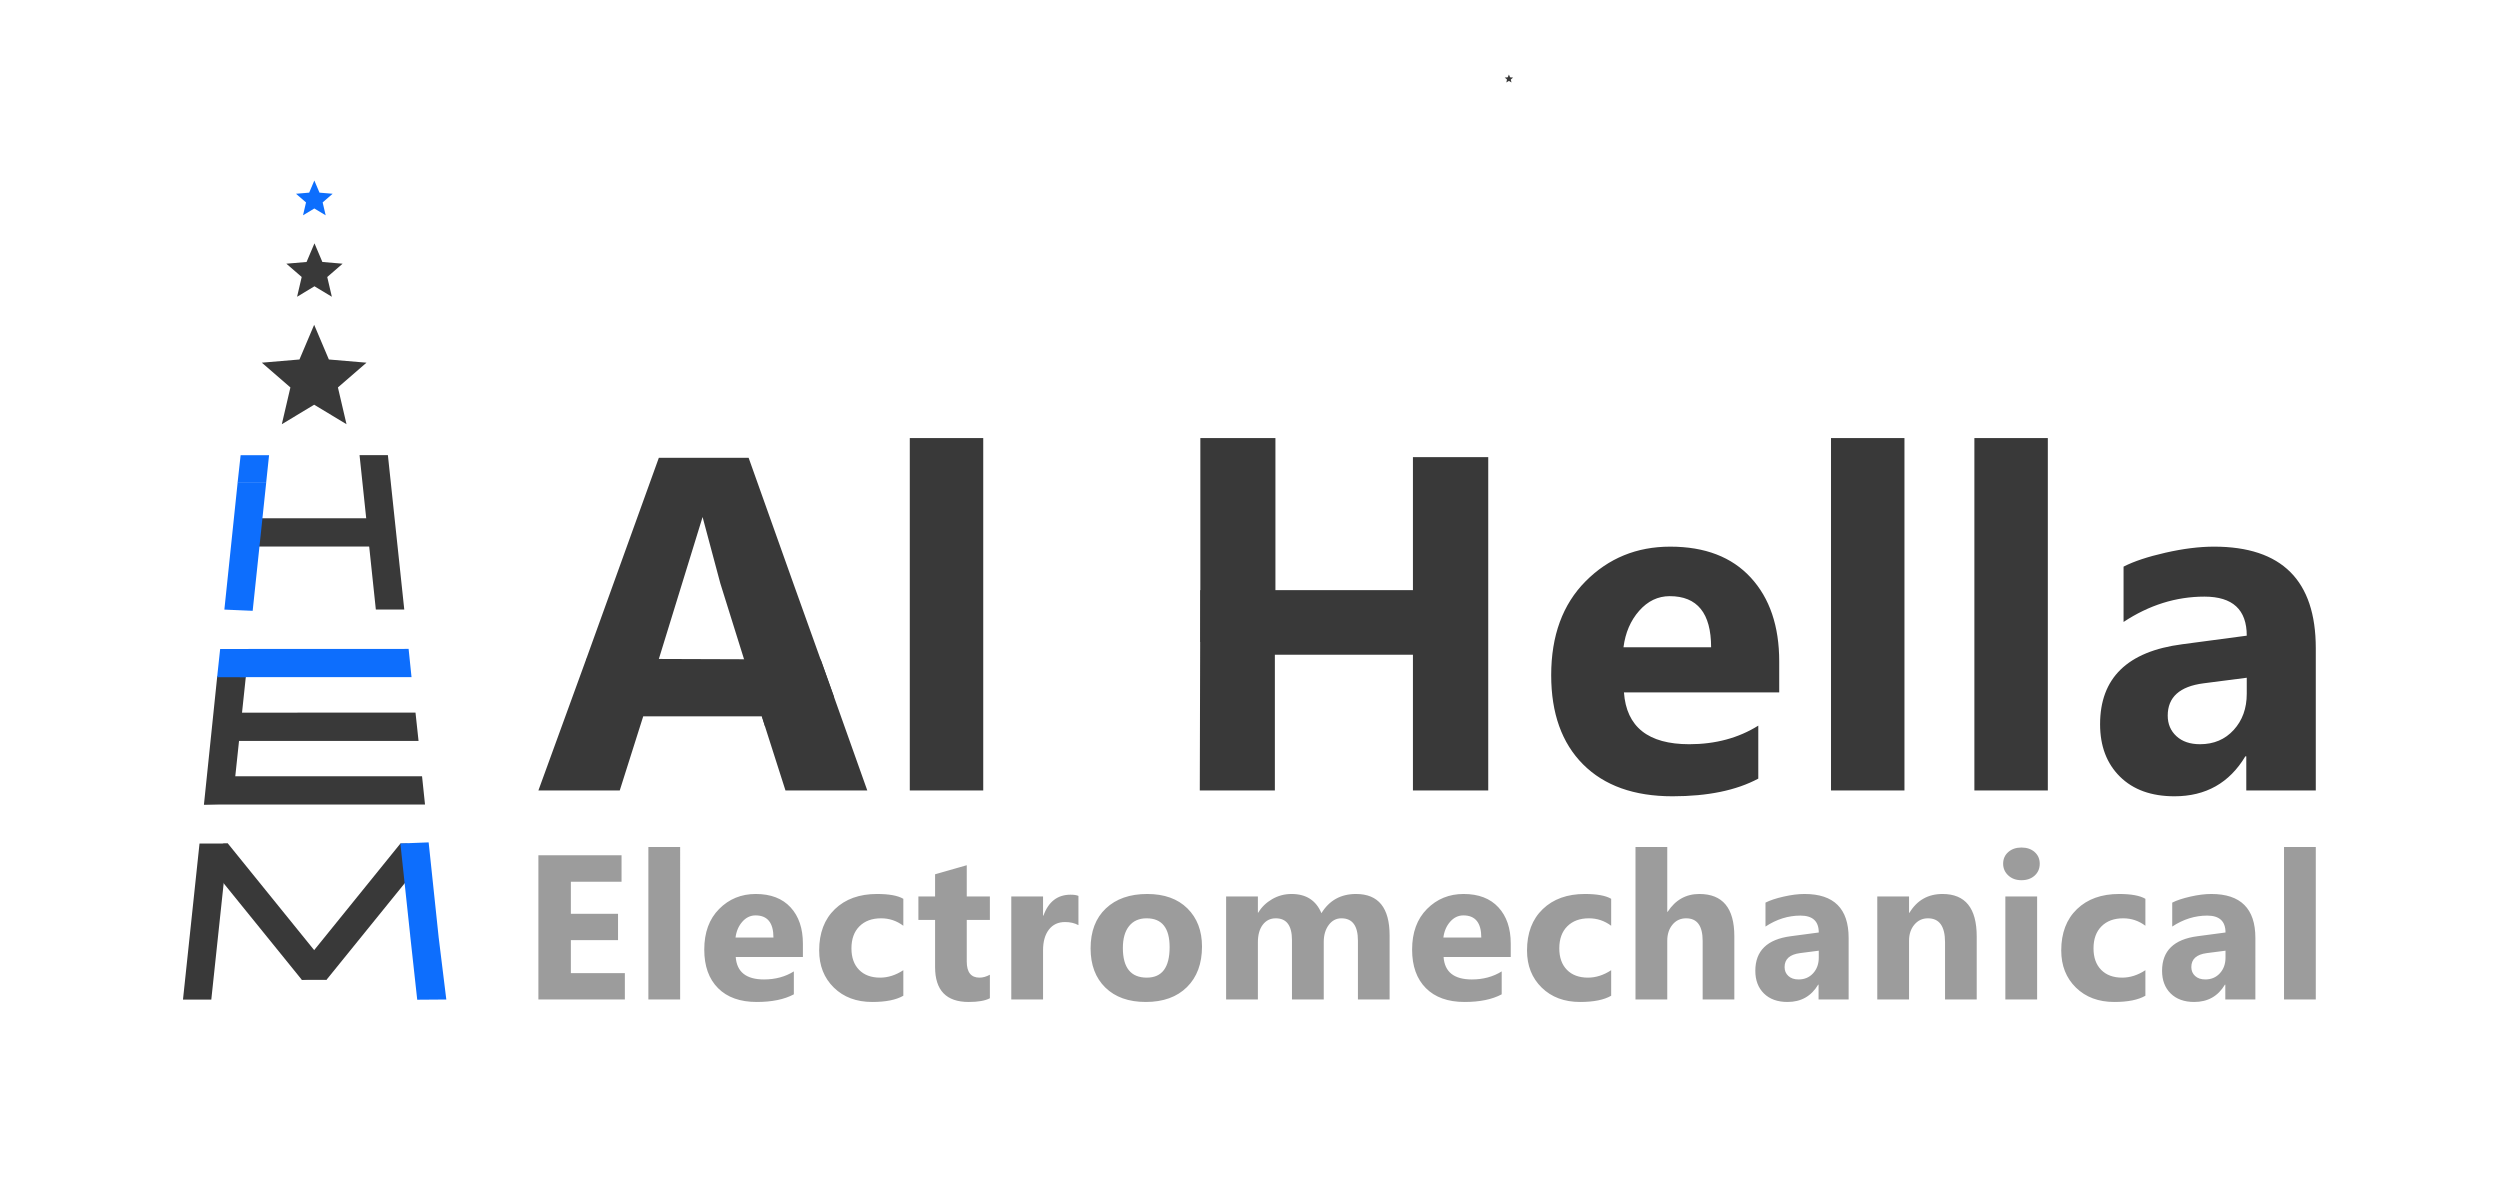
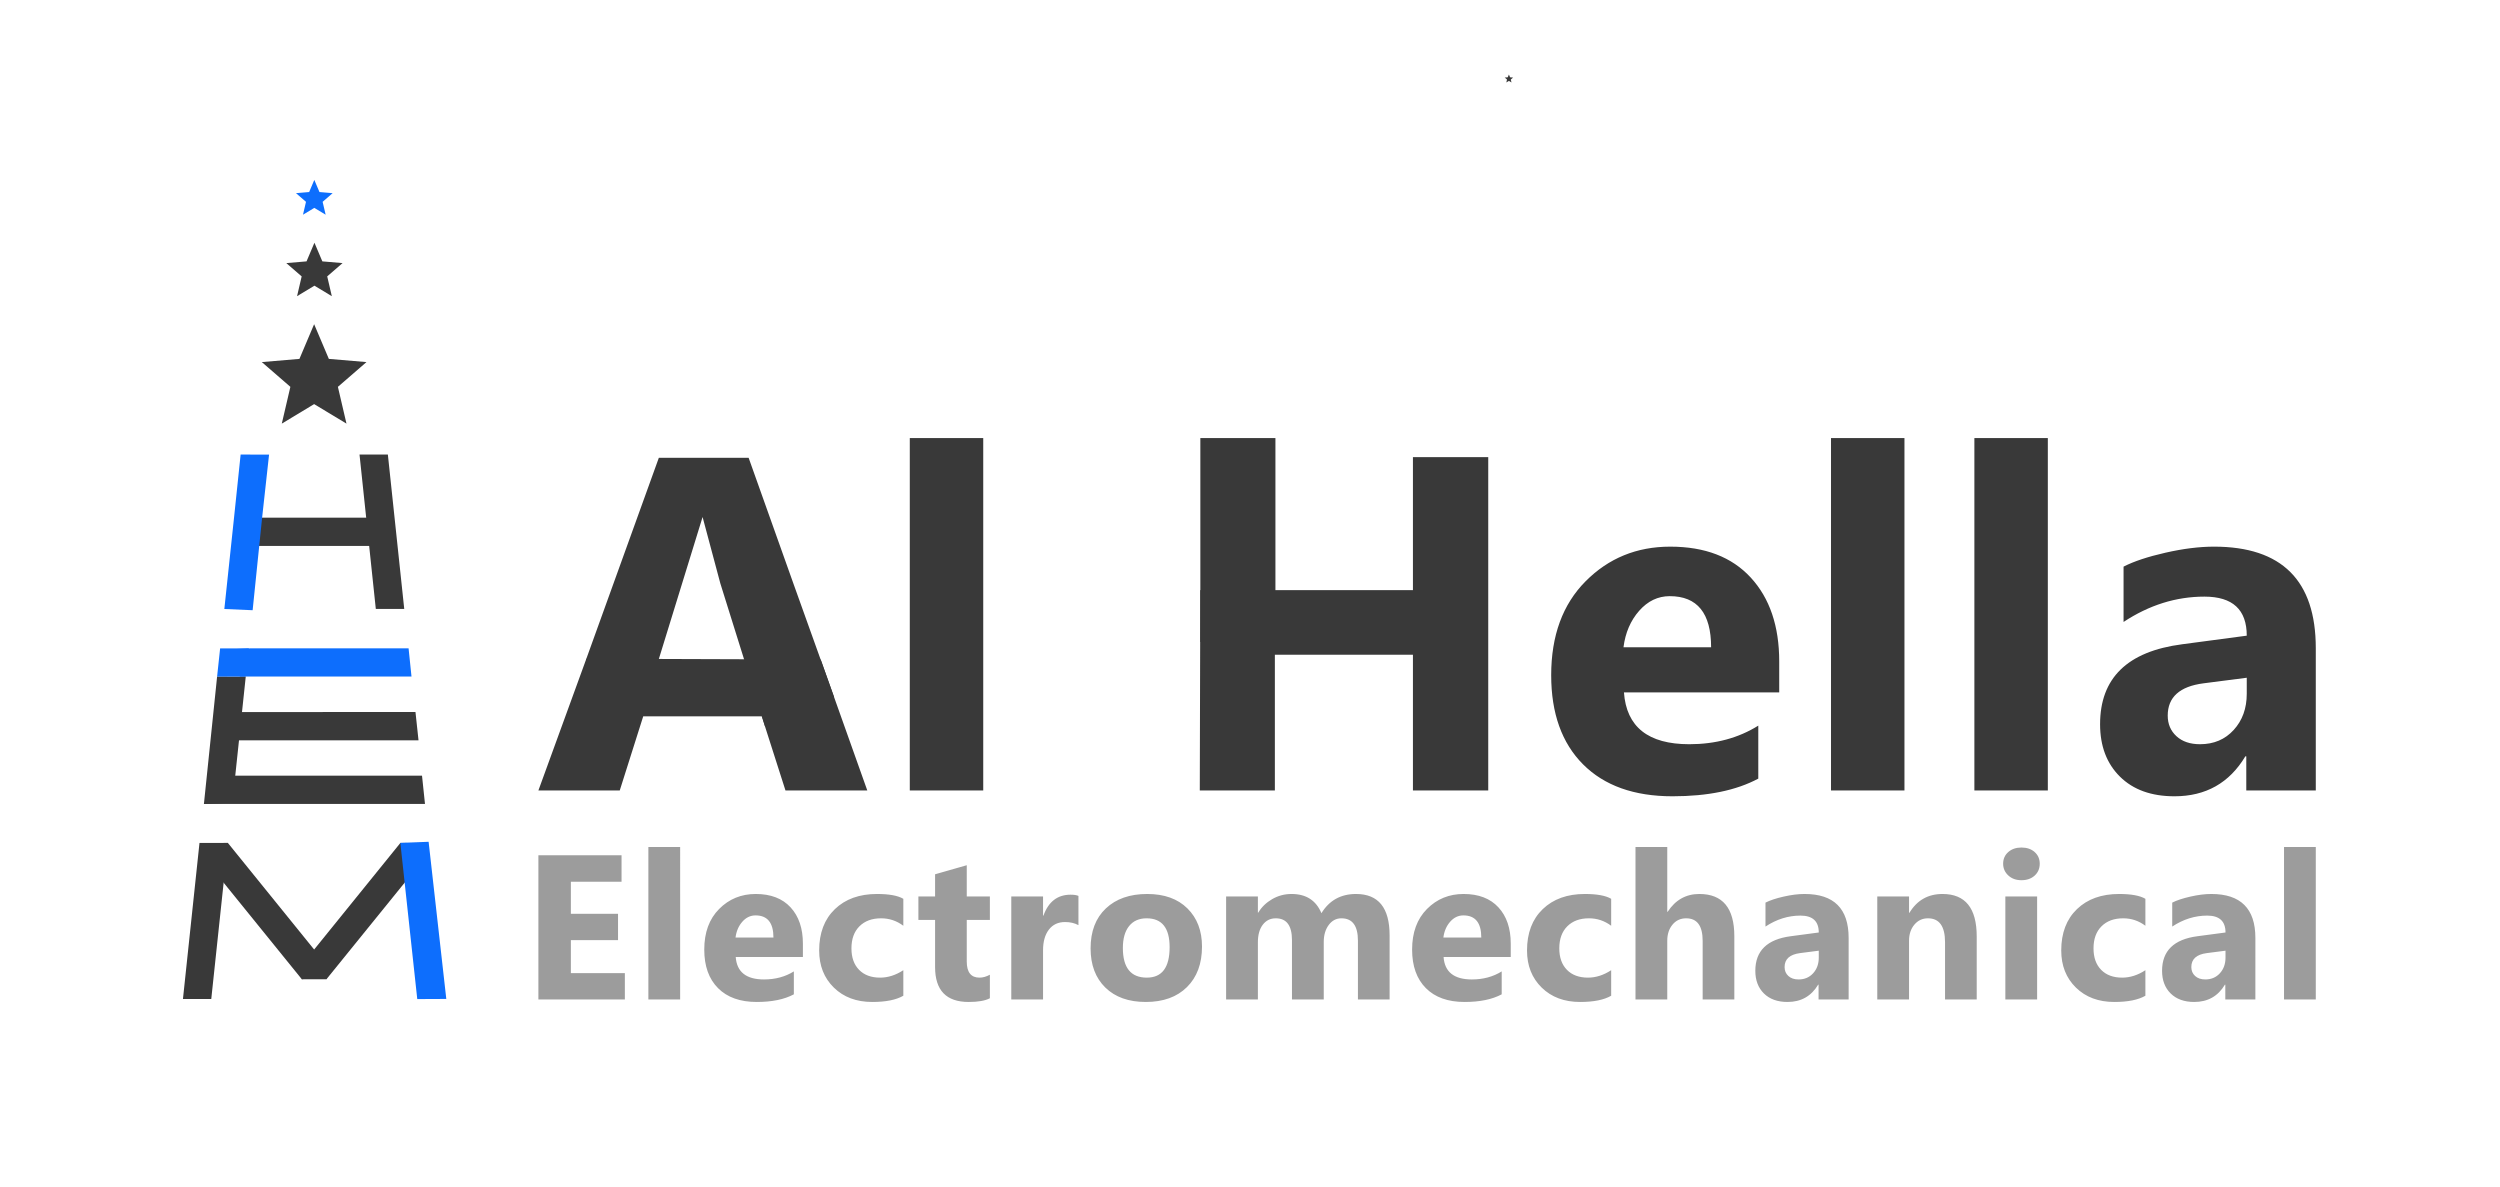
<svg xmlns="http://www.w3.org/2000/svg" width="13571.31" height="6442.22" viewBox="0 0 13571.31 6442.22">
  <defs>
    <clipPath id="clip-Al_Hella_Electromechanical_Dark">
      <rect width="13571.31" height="6442.22" />
    </clipPath>
  </defs>
  <g id="Al_Hella_Electromechanical_Dark" data-name="Al Hella Electromechanical_Dark" clip-path="url(#clip-Al_Hella_Electromechanical_Dark)">
    <g id="al_hella_logo_black" transform="translate(-578.437 -1106.779)">
-       <g id="primary_color_logo_for_dark" transform="translate(1572.177 2086.586)">
+       <path id="Path_13" data-name="Path 13" d="M322.436,811.931H-146.975V29.213h451.4V172.766H29.326V346.885H285.319V489.892H29.326V668.924h293.11Zm300.1,0H450.059V-15.545H622.541ZM1288.9,581.591H924.284q8.732,121.72,153.378,121.719,92.245,0,162.111-43.666V784.093q-77.508,41.483-201.411,41.483-135.365,0-210.144-75.051T753.44,541.2q0-139.186,80.783-220.514T1032.9,239.357q122.266,0,189.13,72.6T1288.9,509ZM1128.97,475.7q0-120.082-97.157-120.082-41.483,0-71.776,34.387t-36.844,85.7Zm705.109,316.034q-58.4,33.841-168.661,33.841-128.815,0-208.506-78.053t-79.69-201.411q0-142.461,85.422-224.608t228.429-82.147q98.795,0,143.007,26.2V411.838q-54.038-40.391-120.628-40.391-74.233,0-117.626,43.393T1552.432,534.65q0,74.232,41.482,116.534t114.078,42.3q64.408,0,126.087-40.391Zm469.858,13.646q-38.208,20.2-115.17,20.2-182.306,0-182.306-189.4V380.18h-90.609V253h90.609V132.374L2178.4,83.25V253h125.541V380.18H2178.4V606.153q0,87.333,69.32,87.333,27.292,0,56.221-15.829Zm480.774-396.817q-31.113-16.921-72.6-16.921-56.22,0-87.878,41.21T2592.579,545.02v266.91H2420.1V253h172.48V356.71h2.183q40.938-113.532,147.374-113.532,27.292,0,42.575,6.55Zm365.6,417.012q-139.732,0-219.7-78.326t-79.964-212.6q0-138.64,82.966-216.967t224.335-78.326q139.186,0,218.331,78.326t79.146,207.142q0,139.186-81.6,219.969T3150.315,825.576Zm4.366-454.129q-61.132,0-94.974,42.029t-33.841,118.99q0,161.019,129.907,161.019,123.9,0,123.9-165.386Q3279.677,371.447,3154.682,371.447ZM4473.848,811.931H4301.912V493.167q0-121.72-89.515-121.72-42.576,0-69.319,36.57t-26.748,91.153v312.76H3943.848V489.892q0-118.445-87.877-118.445-44.213,0-70.685,34.933t-26.472,94.974V811.931H3586.331V253h172.483v87.332H3761q26.745-44.758,75.051-72.868t105.618-28.11q118.445,0,162.111,104.253,63.862-104.253,187.766-104.253,182.307,0,182.306,224.881Zm657.624-230.339H4766.857q8.733,121.72,153.377,121.719,92.246,0,162.111-43.666V784.093q-77.508,41.483-201.41,41.483-135.366,0-210.144-75.051T4596.014,541.2q0-139.186,80.783-220.514t198.681-81.328q122.265,0,189.131,72.6T5131.472,509ZM4971.543,475.7q0-120.082-97.158-120.082-41.482,0-71.776,34.387t-36.844,85.7Zm705.108,316.034q-58.4,33.841-168.66,33.841-128.813,0-208.505-78.053T5219.8,546.112q0-142.461,85.421-224.608t228.431-82.147q98.793,0,143,26.2V411.838q-54.035-40.391-120.626-40.391-74.231,0-117.625,43.393T5395.006,534.65q0,74.232,41.483,116.534t114.078,42.3q64.408,0,126.084-40.391Zm668.54,20.2H6173.256V494.258q0-122.811-89.517-122.811-45.85,0-74.232,34.387t-28.383,87.333V811.931H5808.643V-15.545h172.481V335.968h2.184q63.316-96.611,171.936-96.612,189.951,0,189.948,229.248Zm620.507,0H6802.5V731.694h-2.184q-56.218,93.882-166.475,93.882-81.33,0-128-46.122t-46.669-123.084q0-162.657,192.68-187.765l151.74-20.2q0-91.7-99.341-91.7-99.887,0-189.948,59.5V286.3q36.024-18.558,98.521-32.75t113.8-14.192q239.075,0,239.074,238.527Zm-162.11-227.065V547.2l-101.523,13.1q-84.059,10.917-84.06,75.87,0,29.475,20.47,48.306t55.4,18.831q48.579,0,79.146-33.568T6803.588,584.866Zm857.394,227.065H7489.045V501.354q0-129.907-92.79-129.907-44.758,0-73.688,34.387t-28.929,87.333V811.931H7121.158V253h172.481v88.424h2.185q61.68-102.07,179.578-102.07,185.582,0,185.581,230.339Zm242.792-647.352q-43.667,0-71.5-25.927t-27.835-63.589q0-38.754,27.835-63.316t71.5-24.562q44.214,0,71.775,24.562t27.566,63.316q0,39.3-27.566,64.408T7903.774,164.578Zm85.149,647.352h-172.48V253h172.48Zm587.756-20.2q-58.4,33.841-168.661,33.841-128.817,0-208.507-78.053t-79.688-201.411q0-142.461,85.419-224.608t228.431-82.147q98.793,0,143.007,26.2V411.838q-54.038-40.391-120.628-40.391-74.234,0-117.626,43.393T8295.032,534.65q0,74.232,41.483,116.534t114.076,42.3q64.409,0,126.088-40.391Zm597.036,20.2h-163.2V731.694h-2.185q-56.219,93.882-166.477,93.882-81.328,0-127.994-46.122t-46.672-123.084q0-162.657,192.677-187.765l151.743-20.2q0-91.7-99.342-91.7-99.888,0-189.946,59.5V286.3q36.025-18.558,98.521-32.75t113.806-14.192q239.071,0,239.072,238.527ZM9011.6,584.866V547.2l-101.526,13.1q-84.056,10.917-84.057,75.87,0,29.475,20.469,48.306t55.4,18.831q48.582,0,79.146-33.568T9011.6,584.866Zm490.052,227.065H9329.173V-15.545h172.483Z" transform="translate(3648.089 5720.424)" fill="#9c9c9c" />
+       <g id="Group_85" data-name="Group 85" transform="translate(-5807.888 5523.556)">
+         <path id="Path_93" data-name="Path 93" d="M878.7,1558.319H434.55L305.846,1155.8H-337.673l-127.442,402.515H-906.745L-646.359,843l1272.226,4.4Zm629.407,0H1109.381V-354.572H1508.11Zm2741.43,0H3840.717V821.427h-749.51v736.892H2683.645l2.745-1087.673H3840.717V-251.1h408.823Zm1579.543-532.48H4986.2q20.19,281.381,354.567,281.382,213.245,0,374.754-100.944v287.691q-179.174,95.9-465.6,95.9-312.927,0-485.793-173.5t-172.866-483.9q0-321.759,186.747-509.768t459.3-188.008q282.643,0,437.215,167.82t154.57,455.51Zm-369.707-244.79q0-277.6-224.6-277.6-95.9,0-165.927,79.494t-85.172,198.1Zm1049.586,777.27H6110.233V-354.572h398.729Zm778.3,0H6888.533V-354.572h398.728Zm1454.626,0h-377.28V1372.834h-5.048q-129.964,217.03-384.848,217.03-188.006,0-295.892-106.622t-107.884-284.536q0-376.017,445.417-434.06l350.778-46.687q0-211.983-229.646-211.983-230.911,0-439.108,137.536V343.2q83.279-42.9,227.757-75.708t263.084-32.807q552.667,0,552.67,551.407Zm-374.757-524.91V946.345l-234.693,30.283q-194.32,25.236-194.318,175.391,0,68.137,47.318,111.669t128.073,43.532q112.3,0,182.96-77.6T8367.13,1033.409Z" transform="translate(10215.746 -1683.984)" fill="#393939" />
+         <path id="Path_94" data-name="Path 94" d="M2683.645,855.675V-251.1h407.562v1106.2Z" transform="translate(10218.793 -1787.452)" fill="#393939" />
+         <path id="Path_102" data-name="Path 102" d="M4311.9-8487.058l-24.83,171.15,208.324,36.548,209.942-36.548v-169.549l237.53-770.864,96.42,360.683,242.9,776.648,374.331-160.294-220.84-616.354-242.835-682.083H4705.385Z" transform="translate(5257.454 7646.165)" fill="#393939" />
+       </g>
+       <g id="primary_color_logo_for_dark" transform="translate(1572.022 2083.35)">
        <g id="Group_58" data-name="Group 58" transform="translate(427.614)">
          <path id="Icon_material-star" data-name="Icon material-star" d="M287.079,436.79,462.641,542.751,416.052,343.043l155.107-134.37L366.906,191.345,287.079,3,207.253,191.345,3,208.674l155.107,134.37L111.518,542.751Z" transform="translate(-3 780.335)" fill="#393939" />
          <path id="Icon_material-star-2" data-name="Icon material-star" d="M155.7,236.173l94.369,56.957L225.026,185.782,308.4,113.555,198.609,104.24,155.7,3,112.792,104.24,3,113.555l83.374,72.227L61.332,293.131Z" transform="translate(130.038 338.086)" fill="#393939" />
          <path id="Icon_material-star-3" data-name="Icon material-star" d="M102.456,154.87l61.464,37.1-16.311-69.918,54.3-47.043L130.4,68.939,102.456,3,74.509,68.939,3,75.006l54.3,47.043L40.992,191.967Z" transform="translate(182.598 -3)" fill="#0d6efd" />
        </g>
        <g id="Group_57" data-name="Group 57" transform="translate(0 3555.963)">
          <path id="Path_45" data-name="Path 45" d="M153.5,0l-.709,851.591L0,867.643.357,16.089Z" transform="matrix(0.995, 0.105, -0.105, 0.995, 90.693, 27.196)" fill="#393939" />
          <path id="Path_55" data-name="Path 55" d="M153.754,55.631l-.26,872.951L93.69,939.1.036,883.468l.022-9.875L0,0,136.425,41.6Z" transform="translate(88.843 96.778) rotate(-39)" fill="#393939" />
          <path id="Path_55-2" data-name="Path 55" d="M153.781,828.056l-.3-764.839.013-38.26L.064,0,0,883.671l126.173-33.259Z" transform="translate(778.434 783.519) rotate(-141)" fill="#393939" />
          <path id="Path_87" data-name="Path 87" d="M152.737,134.015,152.928.553,0,0V134.125Z" transform="translate(778.98 630.602) rotate(90)" fill="#393939" />
-           <path id="Path_89" data-name="Path 89" d="M158.5,363.541,157.082,15.417,0,0,6.022,346.971Z" transform="matrix(-0.995, 0.105, -0.105, -0.995, 1429.084, 890.075)" fill="#0d6efd" />
-           <path id="Path_45-2" data-name="Path 45" d="M153.143,521.349,152.5,29.419l-.018-13.435L.008,0,0,511.168Z" transform="matrix(-0.995, 0.105, -0.105, -0.995, 1386.834, 545.726)" fill="#0d6efd" />
+           <path id="Path_45-2" data-name="Path 45" d="M153.143,521.349l-2.316-852.387L-5.92-346.853,0,511.168Z" transform="matrix(-0.995, 0.105, -0.105, -0.995, 1386.834, 545.726)" fill="#0d6efd" />
        </g>
        <g id="Group_56" data-name="Group 56" transform="translate(112.992 2526.918)">
+           <path id="Path_49" data-name="Path 49" d="M153.407,0V932L4.051,956.708.345,884.463,0,15.87Z" transform="translate(1127.255 15.839) rotate(90)" fill="#0d6efd" />
          <path id="Path_50" data-name="Path 50" d="M153.585,0l-.253,1200L.155,1099.513,0,16.079Z" transform="translate(1200.433 707.193) rotate(90)" fill="#393939" />
          <path id="Path_51" data-name="Path 51" d="M153.587,0V989.221L.158,1014.945,0,16.52Z" transform="translate(1165.348 361.719) rotate(90)" fill="#393939" />
-           <path id="Path_90" data-name="Path 90" d="M153.959,0l-.35,700.461L.685,722.9-.616,22.609,97.464,8.291Z" transform="matrix(0.995, 0.105, -0.105, 0.995, 75.564, 141.796)" fill="#393939" />
+           <path id="Path_90" data-name="Path 90" d="M153.953,43.045l-.344,688.089L.685,754.558-.633,59.3Z" transform="matrix(0.995, 0.105, -0.105, 0.995, 78.873, 110.315)" fill="#393939" />
          <path id="Path_46" data-name="Path 46" d="M155.108,0l-3.269,154.346L0,170.3.282,16.273Z" transform="matrix(0.995, 0.105, -0.105, 0.995, 89.824, 0)" fill="#0d6efd" />
-           <path id="Path_49" data-name="Path 49" d="M153.407,0V932L4.051,956.708.345,884.463,0,15.87Z" transform="translate(1127.255 15.839) rotate(90)" fill="#0d6efd" />
        </g>
        <g id="Group_55" data-name="Group 55" transform="translate(224.488 1475.124)">
-           <path id="Path_47" data-name="Path 47" d="M154.2,0l-.011,150.531L0,166.737.737,16.129Z" transform="matrix(0.995, 0.105, -0.105, 0.995, 88.981, 0)" fill="#0d6efd" />
          <path id="Path_88" data-name="Path 88" d="M153.421,858.642,153.41,16.124,0,0,.46,842.565Z" transform="matrix(-0.995, 0.105, -0.105, -0.995, 976.364, 854.019)" fill="#393939" />
          <path id="Path_52" data-name="Path 52" d="M153.5,0V745.323L.07,764.616,0,19.978Z" transform="translate(854.51 358.319) rotate(90)" fill="#393939" />
-           <path id="Path_91" data-name="Path 91" d="M153.418-194.851l-.008,699.645L0,514.311-.765-178.55Z" transform="matrix(0.995, 0.105, -0.105, 0.995, 53.76, 342.525)" fill="#0d6efd" />
+           <path id="Path_91" data-name="Path 91" d="M151.849,0l1.561,504.794L0,514.311.3,15.929-.014-328.307l153.441-16Z" transform="matrix(0.995, 0.105, -0.105, 0.995, 53.76, 342.525)" fill="#0d6efd" />
        </g>
-       </g>
-       <path id="Path_13" data-name="Path 13" d="M322.436,811.931H-146.975V29.213h451.4V172.766H29.326V346.885H285.319V489.892H29.326V668.924h293.11Zm300.1,0H450.059V-15.545H622.541ZM1288.9,581.591H924.284q8.732,121.72,153.378,121.719,92.245,0,162.111-43.666V784.093q-77.508,41.483-201.411,41.483-135.365,0-210.144-75.051T753.44,541.2q0-139.186,80.783-220.514T1032.9,239.357q122.266,0,189.13,72.6T1288.9,509ZM1128.97,475.7q0-120.082-97.157-120.082-41.483,0-71.776,34.387t-36.844,85.7Zm705.109,316.034q-58.4,33.841-168.661,33.841-128.815,0-208.506-78.053t-79.69-201.411q0-142.461,85.422-224.608t228.429-82.147q98.795,0,143.007,26.2V411.838q-54.038-40.391-120.628-40.391-74.233,0-117.626,43.393T1552.432,534.65q0,74.232,41.482,116.534t114.078,42.3q64.408,0,126.087-40.391Zm469.858,13.646q-38.208,20.2-115.17,20.2-182.306,0-182.306-189.4V380.18h-90.609V253h90.609V132.374L2178.4,83.25V253h125.541V380.18H2178.4V606.153q0,87.333,69.32,87.333,27.292,0,56.221-15.829Zm480.774-396.817q-31.113-16.921-72.6-16.921-56.22,0-87.878,41.21T2592.579,545.02v266.91H2420.1V253h172.48V356.71h2.183q40.938-113.532,147.374-113.532,27.292,0,42.575,6.55Zm365.6,417.012q-139.732,0-219.7-78.326t-79.964-212.6q0-138.64,82.966-216.967t224.335-78.326q139.186,0,218.331,78.326t79.146,207.142q0,139.186-81.6,219.969T3150.315,825.576Zm4.366-454.129q-61.132,0-94.974,42.029t-33.841,118.99q0,161.019,129.907,161.019,123.9,0,123.9-165.386Q3279.677,371.447,3154.682,371.447ZM4473.848,811.931H4301.912V493.167q0-121.72-89.515-121.72-42.576,0-69.319,36.57t-26.748,91.153v312.76H3943.848V489.892q0-118.445-87.877-118.445-44.213,0-70.685,34.933t-26.472,94.974V811.931H3586.331V253h172.483v87.332H3761q26.745-44.758,75.051-72.868t105.618-28.11q118.445,0,162.111,104.253,63.862-104.253,187.766-104.253,182.307,0,182.306,224.881Zm657.624-230.339H4766.857q8.733,121.72,153.377,121.719,92.246,0,162.111-43.666V784.093q-77.508,41.483-201.41,41.483-135.366,0-210.144-75.051T4596.014,541.2q0-139.186,80.783-220.514t198.681-81.328q122.265,0,189.131,72.6T5131.472,509ZM4971.543,475.7q0-120.082-97.158-120.082-41.482,0-71.776,34.387t-36.844,85.7Zm705.108,316.034q-58.4,33.841-168.66,33.841-128.813,0-208.505-78.053T5219.8,546.112q0-142.461,85.421-224.608t228.431-82.147q98.793,0,143,26.2V411.838q-54.035-40.391-120.626-40.391-74.231,0-117.625,43.393T5395.006,534.65q0,74.232,41.483,116.534t114.078,42.3q64.408,0,126.084-40.391Zm668.54,20.2H6173.256V494.258q0-122.811-89.517-122.811-45.85,0-74.232,34.387t-28.383,87.333V811.931H5808.643V-15.545h172.481V335.968h2.184q63.316-96.611,171.936-96.612,189.951,0,189.948,229.248Zm620.507,0H6802.5V731.694h-2.184q-56.218,93.882-166.475,93.882-81.33,0-128-46.122t-46.669-123.084q0-162.657,192.68-187.765l151.74-20.2q0-91.7-99.341-91.7-99.887,0-189.948,59.5V286.3q36.024-18.558,98.521-32.75t113.8-14.192q239.075,0,239.074,238.527Zm-162.11-227.065V547.2l-101.523,13.1q-84.059,10.917-84.06,75.87,0,29.475,20.47,48.306t55.4,18.831q48.579,0,79.146-33.568T6803.588,584.866Zm857.394,227.065H7489.045V501.354q0-129.907-92.79-129.907-44.758,0-73.688,34.387t-28.929,87.333V811.931H7121.158V253h172.481v88.424h2.185q61.68-102.07,179.578-102.07,185.582,0,185.581,230.339Zm242.792-647.352q-43.667,0-71.5-25.927t-27.835-63.589q0-38.754,27.835-63.316t71.5-24.562q44.214,0,71.775,24.562t27.566,63.316q0,39.3-27.566,64.408T7903.774,164.578Zm85.149,647.352h-172.48V253h172.48Zm587.756-20.2q-58.4,33.841-168.661,33.841-128.817,0-208.507-78.053t-79.688-201.411q0-142.461,85.419-224.608t228.431-82.147q98.793,0,143.007,26.2V411.838q-54.038-40.391-120.628-40.391-74.234,0-117.626,43.393T8295.032,534.65q0,74.232,41.483,116.534t114.076,42.3q64.409,0,126.088-40.391Zm597.036,20.2h-163.2V731.694h-2.185q-56.219,93.882-166.477,93.882-81.328,0-127.994-46.122t-46.672-123.084q0-162.657,192.677-187.765l151.743-20.2q0-91.7-99.342-91.7-99.888,0-189.946,59.5V286.3q36.025-18.558,98.521-32.75t113.806-14.192q239.071,0,239.072,238.527ZM9011.6,584.866V547.2l-101.526,13.1q-84.056,10.917-84.057,75.87,0,29.475,20.469,48.306t55.4,18.831q48.582,0,79.146-33.568T9011.6,584.866Zm490.052,227.065H9329.173V-15.545h172.483Z" transform="translate(3648.089 5720.424)" fill="#9c9c9c" />
-       <g id="Group_85" data-name="Group 85" transform="translate(-5807.888 5523.556)">
-         <path id="Path_93" data-name="Path 93" d="M878.7,1558.319H434.55L305.846,1155.8H-337.673l-127.442,402.515H-906.745L-646.359,843l1272.226,4.4Zm629.407,0H1109.381V-354.572H1508.11Zm2741.43,0H3840.717V821.427h-749.51v736.892H2683.645l2.745-1087.673H3840.717V-251.1h408.823Zm1579.543-532.48H4986.2q20.19,281.381,354.567,281.382,213.245,0,374.754-100.944v287.691q-179.174,95.9-465.6,95.9-312.927,0-485.793-173.5t-172.866-483.9q0-321.759,186.747-509.768t459.3-188.008q282.643,0,437.215,167.82t154.57,455.51Zm-369.707-244.79q0-277.6-224.6-277.6-95.9,0-165.927,79.494t-85.172,198.1Zm1049.586,777.27H6110.233V-354.572h398.729Zm778.3,0H6888.533V-354.572h398.728Zm1454.626,0h-377.28V1372.834h-5.048q-129.964,217.03-384.848,217.03-188.006,0-295.892-106.622t-107.884-284.536q0-376.017,445.417-434.06l350.778-46.687q0-211.983-229.646-211.983-230.911,0-439.108,137.536V343.2q83.279-42.9,227.757-75.708t263.084-32.807q552.667,0,552.67,551.407Zm-374.757-524.91V946.345l-234.693,30.283q-194.32,25.236-194.318,175.391,0,68.137,47.318,111.669t128.073,43.532q112.3,0,182.96-77.6T8367.13,1033.409Z" transform="translate(10215.746 -1683.984)" fill="#393939" />
-         <path id="Path_94" data-name="Path 94" d="M2683.645,855.675V-251.1h407.562v1106.2Z" transform="translate(10218.793 -1787.452)" fill="#393939" />
-         <path id="Path_102" data-name="Path 102" d="M4311.9-8487.058l-24.83,171.15,208.324,36.548,209.942-36.548v-169.549l237.53-770.864,96.42,360.683,242.9,776.648,374.331-160.294-220.84-616.354-242.835-682.083H4705.385Z" transform="translate(5257.454 7646.165)" fill="#393939" />
      </g>
    </g>
    <path id="Icon_material-star-4" data-name="Icon material-star" d="M25.677,37.628l14.015,8.459L35.973,30.145,48.355,19.418l-16.3-1.383L25.677,3,19.3,18.035,3,19.418,15.382,30.145,11.663,46.087Z" transform="translate(8165.466 401.584)" fill="#393939" />
  </g>
</svg>
